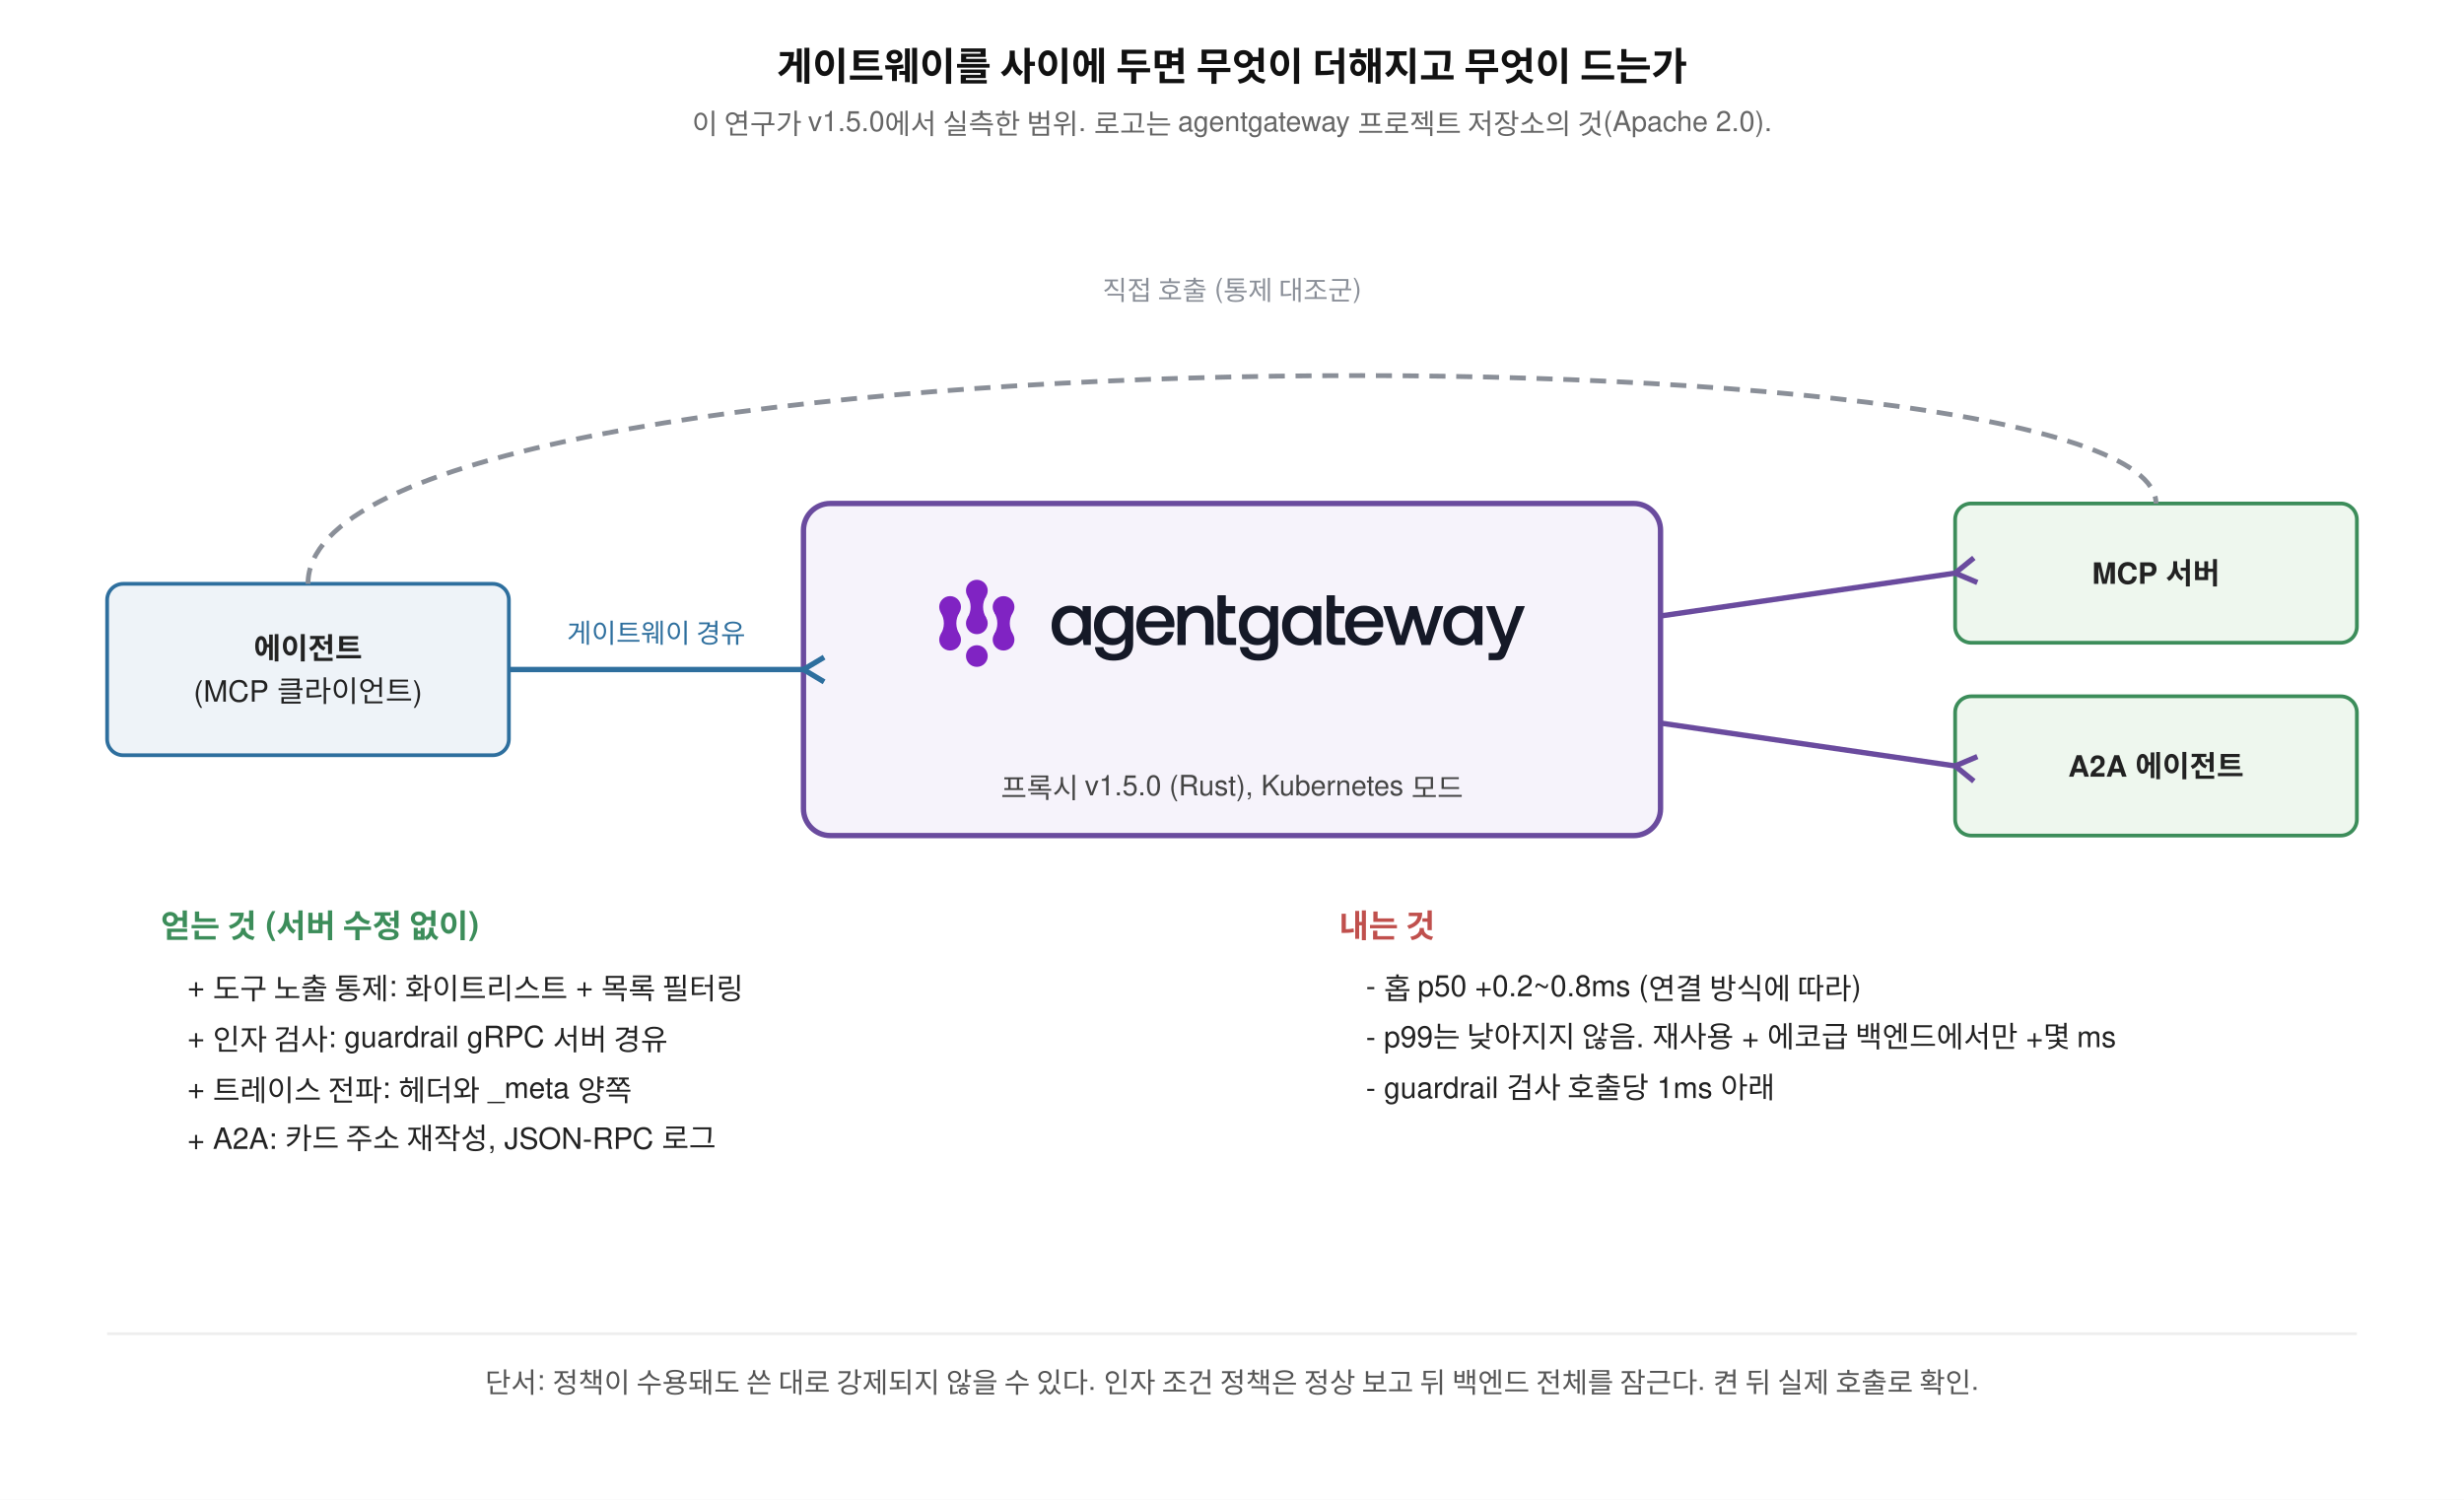
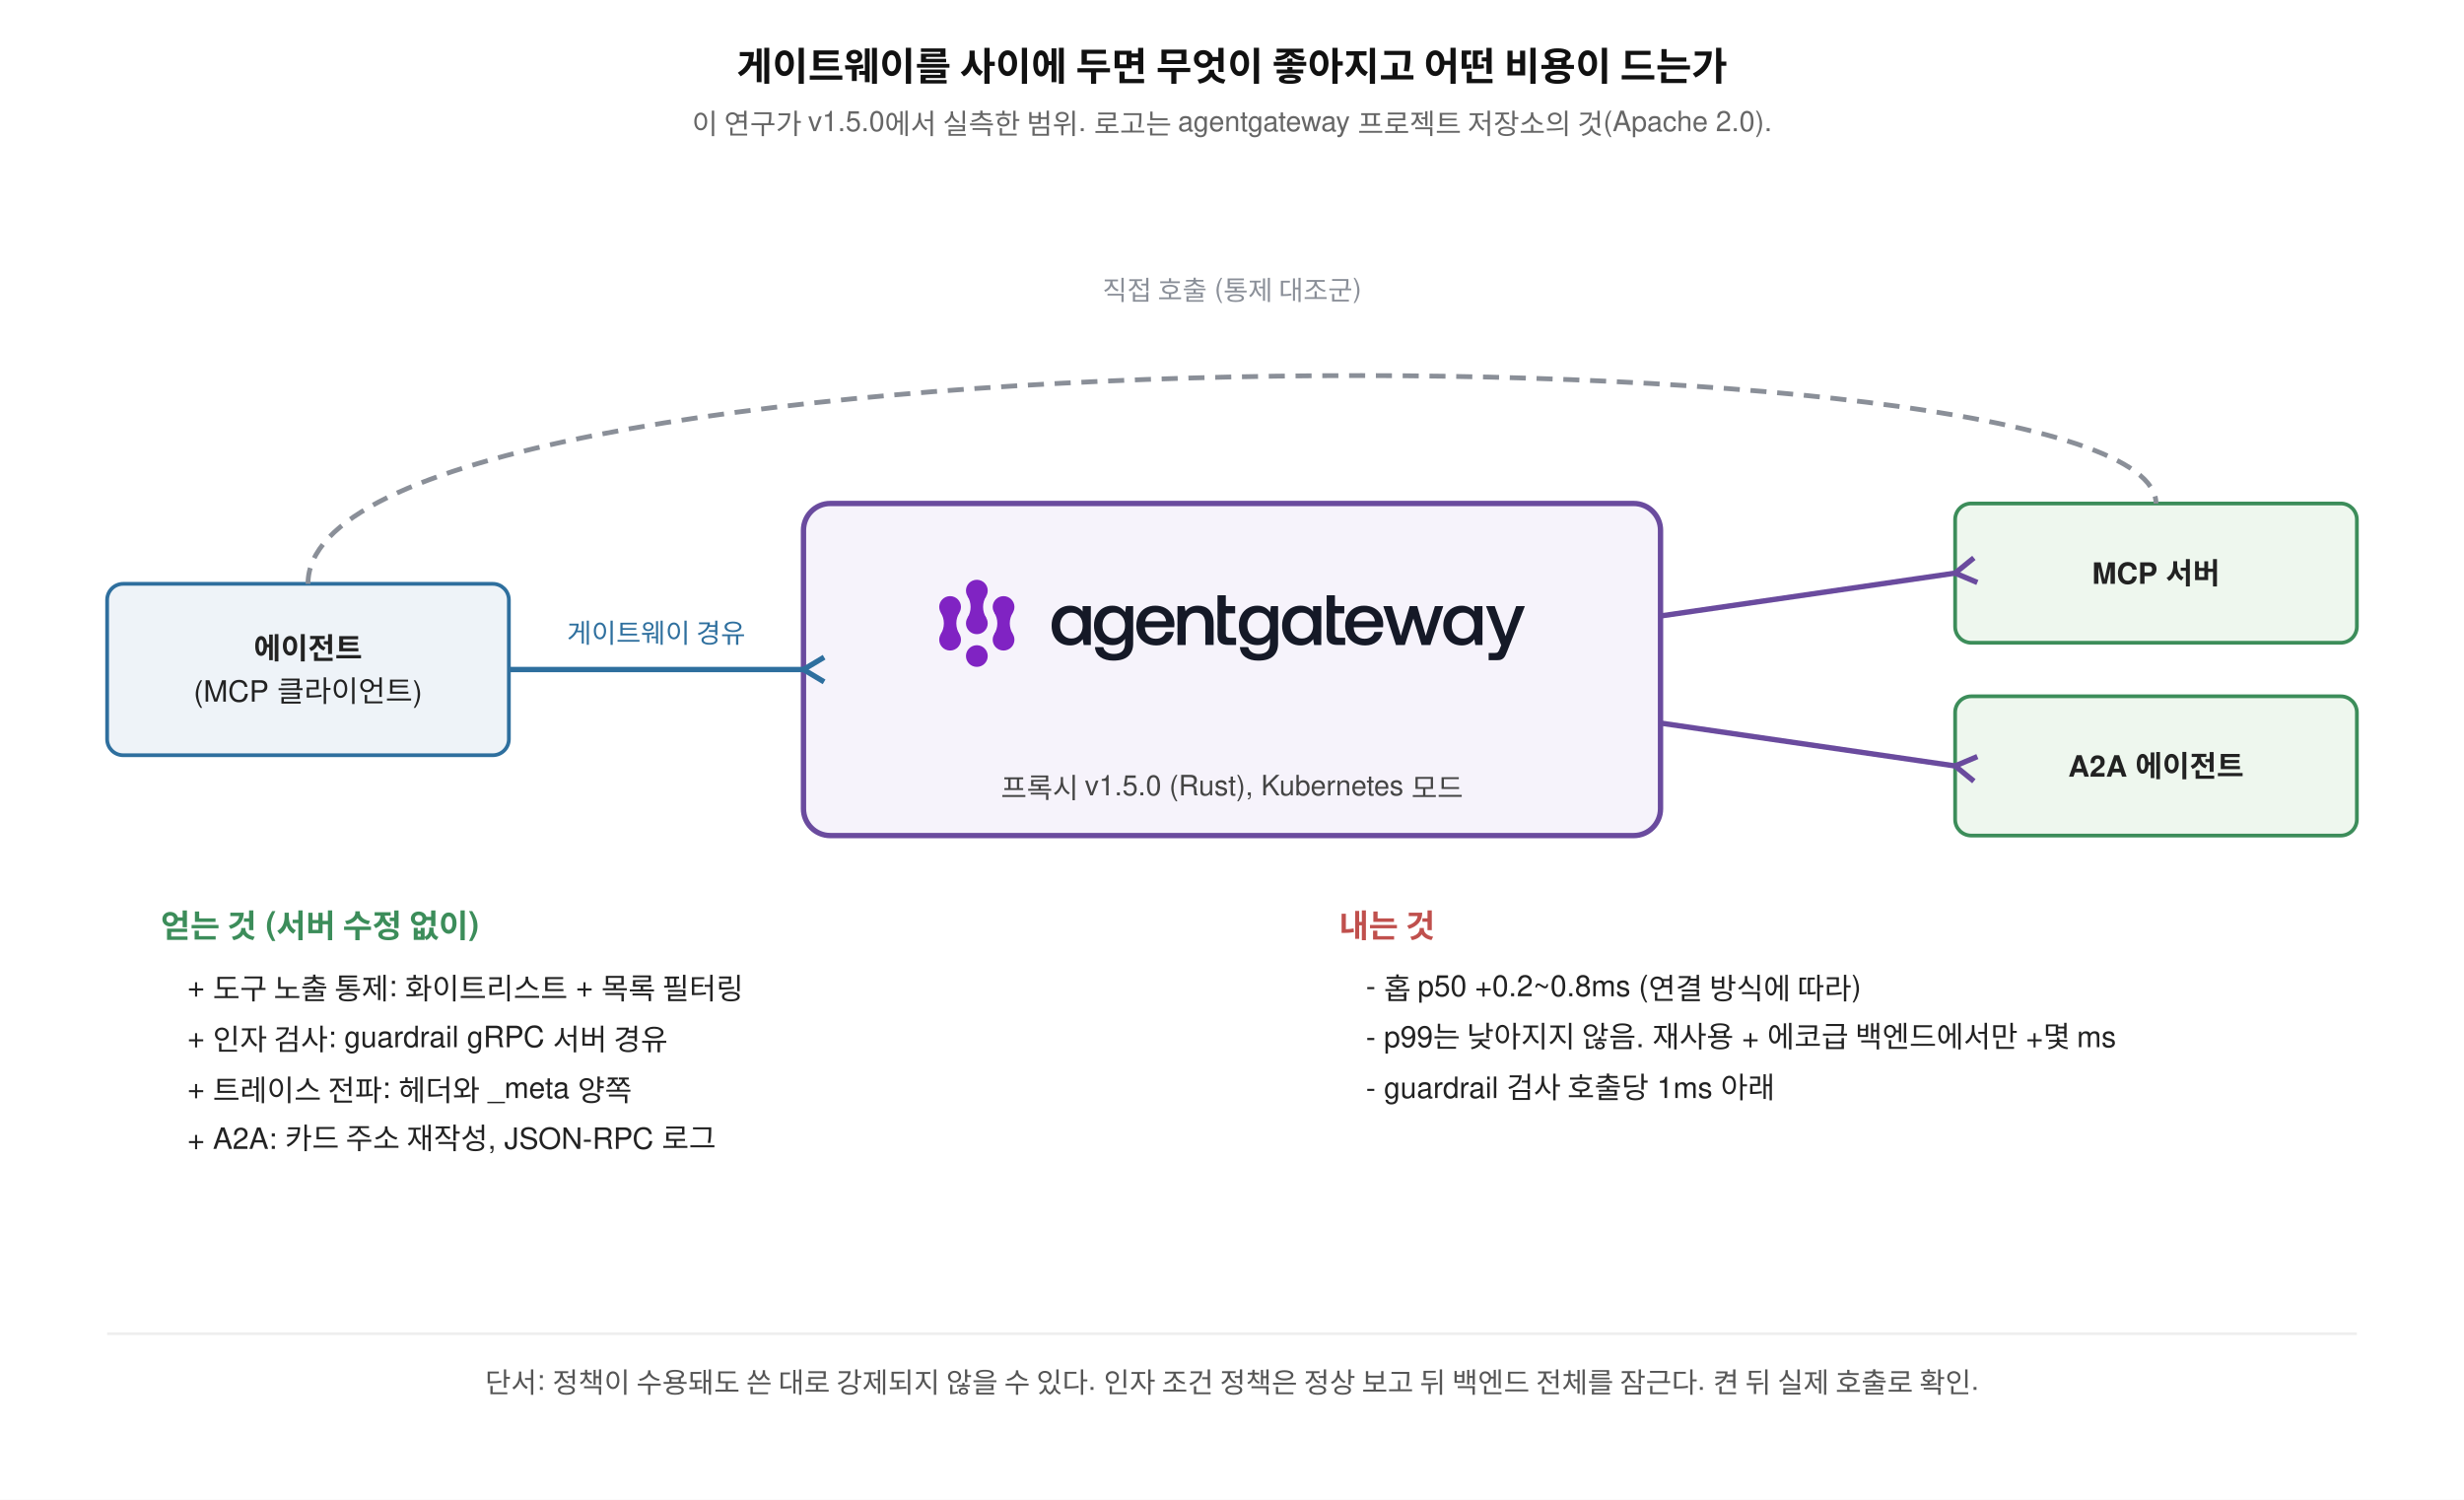
<svg xmlns="http://www.w3.org/2000/svg" viewBox="0 0 920 560" font-family="Helvetica, Arial, sans-serif">
  <rect width="920" height="560" fill="white" />
-   <text x="460.0" y="30" font-size="14.5" fill="#111" text-anchor="middle" font-weight="bold">게이트웨이를 사이에 두면 무엇이 더해지고 무엇이 드는가</text>
+   <text x="460.0" y="30" font-size="14.5" fill="#111" text-anchor="middle" font-weight="bold">게이트웨이를 사이에 두면 무엇이 좋아지고 어떤 비용이 드는가</text>
  <text x="460.0" y="50" font-size="10.5" fill="#666" text-anchor="middle">이 연구가 v1.5.0에서 실측한 범위. 로고는 agentgateway 프로젝트 저장소의 것(Apache 2.0).</text>
  <rect x="40" y="218" width="150" height="64" rx="6" fill="#eef3f8" stroke="#2e6f9e" stroke-width="1.4" />
  <text x="115.0" y="246.0" font-size="11" fill="#222" text-anchor="middle" font-weight="bold">에이전트</text>
  <text x="115.0" y="262.0" font-size="11" fill="#222" text-anchor="middle">(MCP 클라이언트)</text>
  <rect x="300" y="188" width="320" height="124" rx="10" fill="#f6f3fb" stroke="#6a4b9e" stroke-width="2" />
  <svg x="330" y="202" width="260" height="61.5" viewBox="0 0 4496 1064">
    <path d="M599.762 390.683C638.586 390.683 670.059 359.333 670.059 320.66C670.059 281.988 638.586 250.638 599.762 250.638C560.938 250.638 529.465 281.988 529.465 320.66C529.465 359.333 560.938 390.683 599.762 390.683Z" fill="#8023C3" />
    <path d="M599.762 602.121C638.586 602.121 670.059 570.77 670.059 532.098C670.059 493.425 638.586 462.075 599.762 462.075C560.938 462.075 529.465 493.425 529.465 532.098C529.465 570.77 560.938 602.121 599.762 602.121Z" fill="#8023C3" />
    <path d="M640.011 426.282C640.011 401.051 647.276 377.384 659.647 357.238L599.757 320.466L539.867 357.238C552.238 377.384 559.503 400.855 559.503 426.282C559.503 451.709 552.238 475.181 539.867 495.327L599.757 532.099L659.647 495.327C647.276 475.181 640.011 451.709 640.011 426.282Z" fill="#8023C3" />
    <path d="M772.356 496.303C811.18 496.303 842.653 464.953 842.653 426.28C842.653 387.608 811.18 356.258 772.356 356.258C733.532 356.258 702.059 387.608 702.059 426.28C702.059 464.953 733.532 496.303 772.356 496.303Z" fill="#8023C3" />
    <path d="M772.356 707.741C811.18 707.741 842.653 676.391 842.653 637.718C842.653 599.046 811.18 567.695 772.356 567.695C733.532 567.695 702.059 599.046 702.059 637.718C702.059 676.391 733.532 707.741 772.356 707.741Z" fill="#8023C3" />
    <path d="M812.605 532.098C812.605 506.866 819.87 483.199 832.241 463.053L772.351 426.281L712.461 463.053C724.832 483.199 732.097 506.67 732.097 532.098C732.097 557.525 724.832 580.996 712.461 601.142L772.351 637.914L832.241 601.142C819.87 580.996 812.605 557.525 812.605 532.098Z" fill="#8023C3" />
    <path d="M426.961 496.303C465.785 496.303 497.258 464.953 497.258 426.28C497.258 387.608 465.785 356.258 426.961 356.258C388.137 356.258 356.664 387.608 356.664 426.28C356.664 464.953 388.137 496.303 426.961 496.303Z" fill="#8023C3" />
    <path d="M426.961 707.739C465.785 707.739 497.258 676.389 497.258 637.716C497.258 599.044 465.785 567.693 426.961 567.693C388.137 567.693 356.664 599.044 356.664 637.716C356.664 676.389 388.137 707.739 426.961 707.739Z" fill="#8023C3" />
    <path d="M467.21 532.096C467.21 506.864 474.476 483.197 486.846 463.051L426.956 426.279L367.066 463.051C379.437 483.197 386.702 506.668 386.702 532.096C386.702 557.523 379.437 580.994 367.066 601.14L426.956 637.912L486.846 601.14C474.476 580.994 467.21 557.523 467.21 532.096Z" fill="#8023C3" />
    <path d="M599.762 813.362C638.586 813.362 670.059 782.012 670.059 743.339C670.059 704.667 638.586 673.316 599.762 673.316C560.938 673.316 529.465 704.667 529.465 743.339C529.465 782.012 560.938 813.362 599.762 813.362Z" fill="#8023C3" />
    <path d="M1335.95 420.861V671.833H1289.85L1283.46 634.09C1263.53 661.283 1236.17 674.804 1201.52 674.804C1178.62 674.804 1158.25 669.604 1140.25 659.351C1122.26 649.098 1108.13 634.239 1098.02 614.773C1087.91 595.308 1082.85 572.573 1082.85 546.421C1082.85 520.269 1088.06 498.426 1098.32 478.961C1108.58 459.495 1122.71 444.488 1140.7 433.789C1158.69 423.239 1178.92 417.89 1201.52 417.89C1219.81 417.89 1235.87 421.307 1249.55 427.994C1263.23 434.68 1274.39 443.893 1282.86 455.632V420.861H1335.8H1335.95ZM1210.44 630.078C1232.3 630.078 1250 622.352 1263.38 607.047C1276.77 591.742 1283.46 571.682 1283.46 547.313C1283.46 522.944 1276.77 501.844 1263.38 486.242C1250 470.788 1232.3 462.913 1210.44 462.913C1188.58 462.913 1170.89 470.64 1157.5 486.242C1144.12 501.695 1137.43 521.755 1137.43 546.273C1137.43 570.79 1144.12 591.296 1157.5 606.749C1170.89 622.203 1188.58 630.078 1210.44 630.078Z" fill="#151927" />
    <path d="M2824.68 420.861V671.833H2778.58L2772.18 634.09C2752.25 661.283 2724.89 674.804 2690.24 674.804C2667.34 674.804 2646.97 669.604 2628.98 659.351C2610.98 649.098 2596.85 634.239 2586.74 614.773C2576.63 595.308 2571.57 572.573 2571.57 546.421C2571.57 520.269 2576.78 498.426 2587.04 478.961C2597.3 459.495 2611.43 444.488 2629.42 433.789C2647.42 423.239 2667.64 417.89 2690.24 417.89C2708.53 417.89 2724.6 421.307 2738.28 427.994C2751.96 434.68 2763.11 443.893 2771.59 455.632V420.861H2824.53H2824.68ZM2699.02 630.078C2720.88 630.078 2738.57 622.352 2751.96 607.047C2765.34 591.742 2772.03 571.682 2772.03 547.313C2772.03 522.944 2765.34 501.844 2751.96 486.242C2738.57 470.788 2720.88 462.913 2699.02 462.913C2677.16 462.913 2659.46 470.64 2646.08 486.242C2632.69 501.695 2626 521.755 2626 546.273C2626 570.79 2632.69 591.296 2646.08 606.749C2659.46 622.203 2677.16 630.078 2699.02 630.078Z" fill="#151927" />
    <path d="M3865.93 420.861V671.833H3819.83L3813.44 634.09C3793.51 661.283 3766.15 674.804 3731.5 674.804C3708.6 674.804 3688.22 669.604 3670.23 659.351C3652.24 649.098 3638.11 634.239 3628 614.773C3617.88 595.308 3612.83 572.573 3612.83 546.421C3612.83 520.269 3618.03 498.426 3628.29 478.961C3638.55 459.495 3652.68 444.488 3670.68 433.789C3688.67 423.239 3708.89 417.89 3731.5 417.89C3749.79 417.89 3765.85 421.307 3779.53 427.994C3793.21 434.68 3804.36 443.893 3812.84 455.632V420.861H3865.78H3865.93ZM3740.42 630.078C3762.28 630.078 3779.98 622.352 3793.36 607.047C3806.74 591.742 3813.44 571.682 3813.44 547.313C3813.44 522.944 3806.74 501.844 3793.36 486.242C3779.98 470.788 3762.28 462.913 3740.42 462.913C3718.56 462.913 3700.86 470.64 3687.48 486.242C3674.1 501.695 3667.4 521.755 3667.4 546.273C3667.4 570.79 3674.1 591.296 3687.48 606.749C3700.86 622.203 3718.56 630.078 3740.42 630.078Z" fill="#151927" />
    <path d="M1609.58 420.861V661.58C1609.58 696.945 1599.17 724.285 1578.2 743.751C1557.23 763.216 1524.96 772.875 1481.09 772.875C1447.04 772.875 1419.38 765.297 1398.11 750.14C1376.85 734.984 1365.1 713.438 1362.72 685.652H1416.7C1419.98 699.768 1427.56 710.615 1439.31 718.193C1451.06 725.92 1466.22 729.783 1484.96 729.783C1532.99 729.783 1557.08 706.454 1557.08 659.648V631.713C1538.79 659.202 1511.43 672.873 1475.15 672.873C1452.24 672.873 1431.87 667.672 1413.88 657.419C1395.88 647.166 1381.76 632.456 1371.64 613.288C1361.53 594.119 1356.48 571.533 1356.48 545.381C1356.48 519.229 1361.68 497.98 1371.94 478.664C1382.2 459.347 1396.33 444.488 1414.32 433.789C1432.32 423.239 1452.54 417.89 1475.15 417.89C1494.18 417.89 1510.54 421.604 1524.22 429.183C1537.9 436.761 1549.05 447.014 1557.53 460.09L1563.48 420.861H1609.58ZM1484.07 628.147C1505.93 628.147 1523.62 620.568 1537.01 605.412C1550.39 590.256 1557.08 570.493 1557.08 546.273C1557.08 522.052 1550.39 501.25 1537.01 485.796C1523.62 470.342 1505.93 462.467 1484.07 462.467C1462.21 462.467 1444.51 470.194 1431.13 485.499C1417.74 500.804 1411.05 520.864 1411.05 545.233C1411.05 569.602 1417.74 589.661 1431.13 604.966C1444.51 620.271 1462.21 627.998 1484.07 627.998V628.147Z" fill="#151927" />
    <path d="M1630.25 546.867C1630.25 521.012 1635.45 498.426 1645.71 478.961C1655.97 459.495 1670.4 444.488 1688.84 433.789C1707.28 423.239 1728.54 417.89 1752.34 417.89C1776.13 417.89 1797.84 422.793 1816.28 432.6C1834.72 442.407 1849.29 456.375 1860 474.206C1870.56 492.185 1876.06 513.285 1876.36 537.506C1876.36 544.044 1875.91 550.73 1874.87 557.566H1685.57V560.538C1686.9 582.38 1693.75 599.766 1706.09 612.545C1718.58 625.323 1735.09 631.713 1755.61 631.713C1771.97 631.713 1785.65 627.849 1796.8 620.123C1807.95 612.396 1815.24 601.549 1818.81 587.581H1871.75C1867.14 613.139 1854.8 633.942 1834.72 650.287C1814.65 666.632 1789.51 674.804 1759.47 674.804C1733.3 674.804 1710.55 669.455 1691.07 658.905C1671.59 648.355 1656.57 633.347 1645.86 614.03C1635.3 594.714 1629.95 572.425 1629.95 546.867H1630.25ZM1822.53 518.783C1820.3 500.507 1813.01 486.242 1800.67 475.84C1788.47 465.588 1773.01 460.387 1754.27 460.387C1736.87 460.387 1722 465.736 1709.36 476.286C1696.72 486.836 1689.43 501.101 1687.5 518.635H1822.38L1822.53 518.783Z" fill="#151927" />
    <path d="M1895.69 420.861H1941.79L1947.74 453.7C1966.77 429.777 1993.54 417.89 2028.19 417.89C2042.91 417.89 2056.45 420.119 2068.94 424.576C2081.28 429.034 2092.14 435.869 2101.06 445.379C2110.13 454.889 2116.97 466.925 2121.88 481.338C2126.78 495.752 2129.31 513.285 2129.31 533.494V671.684H2075.78V536.466C2075.78 512.691 2070.72 494.414 2060.61 482.081C2050.5 469.6 2035.63 463.507 2016 463.507C1995.03 463.507 1978.67 470.788 1966.63 485.35C1954.73 499.912 1948.78 519.972 1948.78 545.381V671.833H1895.84V420.861H1895.69Z" fill="#151927" />
    <path d="M2154.45 420.862V350.727H2207.98V420.862H2268.36V467.371H2207.98V598.28C2207.98 608.087 2209.91 615.071 2213.93 619.083C2217.8 623.243 2224.49 625.175 2234 625.175H2274.3V671.684H2223.3C2199.36 671.684 2181.96 666.186 2171.1 655.339C2160.1 644.343 2154.59 627.107 2154.59 603.629V467.371" fill="#151927" />
    <path d="M2859.47 420.862V350.727H2913.01V420.862H2973.38V467.371H2913.01V598.28C2913.01 608.087 2914.94 615.071 2918.96 619.083C2922.82 623.243 2929.51 625.175 2939.03 625.175H2979.33V671.684H2928.32C2904.38 671.684 2886.98 666.186 2876.13 655.339C2865.12 644.343 2859.62 627.107 2859.62 603.629V467.371" fill="#151927" />
    <path d="M2545.7 420.861V661.58C2545.7 696.945 2535.29 724.285 2514.32 743.751C2493.35 763.216 2461.08 772.875 2417.21 772.875C2383.16 772.875 2355.5 765.297 2334.23 750.14C2312.97 734.984 2301.22 713.438 2298.84 685.652H2352.82C2356.09 699.768 2363.68 710.615 2375.42 718.193C2387.17 725.92 2402.34 729.783 2421.08 729.783C2469.11 729.783 2493.2 706.454 2493.2 659.648V631.713C2474.91 659.202 2447.55 672.873 2411.26 672.873C2388.36 672.873 2367.99 667.672 2350 657.419C2332 647.166 2317.87 632.456 2307.76 613.288C2297.65 594.119 2292.59 571.533 2292.59 545.381C2292.59 519.229 2297.8 497.98 2308.06 478.664C2318.32 459.347 2332.45 444.488 2350.44 433.789C2368.44 423.239 2388.66 417.89 2411.26 417.89C2430.3 417.89 2446.66 421.604 2460.34 429.183C2474.02 436.761 2485.17 447.014 2493.65 460.09L2499.6 420.861H2545.7ZM2420.04 628.147C2441.9 628.147 2459.59 620.568 2472.98 605.412C2486.36 590.256 2493.05 570.493 2493.05 546.273C2493.05 522.052 2486.36 501.25 2472.98 485.796C2459.59 470.342 2441.9 462.467 2420.04 462.467C2398.18 462.467 2380.48 470.194 2367.1 485.499C2353.71 500.804 2347.02 520.864 2347.02 545.233C2347.02 569.602 2353.71 589.661 2367.1 604.966C2380.48 620.271 2398.18 627.998 2420.04 627.998V628.147Z" fill="#151927" />
    <path d="M2979.03 546.867C2979.03 521.012 2984.24 498.426 2994.5 478.961C3004.76 459.495 3019.18 444.488 3037.62 433.789C3056.06 423.239 3077.33 417.89 3101.12 417.89C3124.91 417.89 3146.63 422.793 3165.07 432.6C3183.51 442.407 3198.08 456.375 3208.79 474.206C3219.34 492.185 3224.85 513.285 3225.14 537.506C3225.14 544.044 3224.7 550.73 3223.66 557.566H3034.35V560.538C3035.69 582.38 3042.53 599.766 3054.87 612.545C3067.36 625.323 3083.87 631.713 3104.39 631.713C3120.75 631.713 3134.43 627.849 3145.59 620.123C3156.74 612.396 3164.03 601.549 3167.59 587.581H3220.53C3215.92 613.139 3203.58 633.942 3183.51 650.287C3163.43 666.632 3138.3 674.804 3108.26 674.804C3082.09 674.804 3059.33 669.455 3039.85 658.905C3020.37 648.355 3005.35 633.347 2994.65 614.03C2984.09 594.714 2978.73 572.425 2978.73 546.867H2979.03ZM3171.31 518.783C3169.08 500.507 3161.79 486.242 3149.45 475.84C3137.26 465.588 3121.79 460.387 3103.05 460.387C3085.66 460.387 3070.78 465.736 3058.14 476.286C3045.5 486.836 3038.22 501.101 3036.28 518.635H3171.16L3171.31 518.783Z" fill="#151927" />
    <path d="M3225.3 420.861H3281.21L3338.61 612.99L3396.01 420.861H3444.64L3499.52 612.99L3558.85 420.861H3612.83L3529.41 671.832H3472.45L3419.51 501.249L3364.64 671.832L3307.24 672.278L3225.3 420.861Z" fill="#151927" />
    <path d="M3945.19 420.861L4015.38 614.476L4083.49 420.861H4139.85L4026.09 711.061C4021.78 721.908 4017.91 730.972 4014.34 738.55C4010.77 746.128 4006.61 752.072 4001.85 756.678C3997.09 761.285 3991.74 764.554 3985.64 766.782C3979.54 768.863 3971.96 769.903 3962.89 769.903H3905.93V723.394H3943.26C3948.17 723.394 3952.33 723.097 3955.75 722.354C3959.17 721.759 3962 720.422 3964.38 718.639C3966.61 716.856 3968.84 714.33 3970.77 711.061C3972.7 707.792 3974.64 703.334 3976.72 697.836L3986.98 673.764L3888.83 420.861H3945.19Z" fill="#151927" />
  </svg>
  <text x="460.0" y="298" font-size="10.5" fill="#444" text-anchor="middle">프록시 v1.5.0 (Rust), Kubernetes 모드</text>
  <rect x="730" y="188" width="150" height="52" rx="6" fill="#eef7ee" stroke="#3c8d5a" stroke-width="1.4" />
  <text x="805.0" y="218.0" font-size="11" fill="#222" text-anchor="middle" font-weight="bold">MCP 서버</text>
  <rect x="730" y="260" width="150" height="52" rx="6" fill="#eef7ee" stroke="#3c8d5a" stroke-width="1.4" />
  <text x="805.0" y="290.0" font-size="11" fill="#222" text-anchor="middle" font-weight="bold">A2A 에이전트</text>
  <line x1="190" y1="250" x2="300" y2="250" stroke="#2e6f9e" stroke-width="2" />
  <line x1="300" y1="250" x2="307.7" y2="245.4" stroke="#2e6f9e" stroke-width="2" />
  <line x1="300" y1="250" x2="307.7" y2="254.6" stroke="#2e6f9e" stroke-width="2" />
  <line x1="620" y1="230" x2="730" y2="214" stroke="#6a4b9e" stroke-width="2" />
  <line x1="730" y1="214" x2="737.0" y2="208.3" stroke="#6a4b9e" stroke-width="2" />
  <line x1="730" y1="214" x2="738.3" y2="217.5" stroke="#6a4b9e" stroke-width="2" />
  <line x1="620" y1="270" x2="730" y2="286" stroke="#6a4b9e" stroke-width="2" />
  <line x1="730" y1="286" x2="738.3" y2="282.5" stroke="#6a4b9e" stroke-width="2" />
  <line x1="730" y1="286" x2="737.0" y2="291.7" stroke="#6a4b9e" stroke-width="2" />
  <text x="245" y="240" font-size="10" fill="#2e6f9e" text-anchor="middle">게이트웨이 경유</text>
  <path d="M115,218 C115,120 805,120 805,188" fill="none" stroke="#8a8f98" stroke-width="1.8" stroke-dasharray="6,4" />
  <text x="460" y="112" font-size="10" fill="#8a8f98" text-anchor="middle">직접 호출 (통제 대조군)</text>
  <text x="60" y="350" font-size="12" fill="#3c8d5a" font-weight="bold">얻는 것 (서버 수정 없이)</text>
  <text x="70" y="372" font-size="11" fill="#222">+ 도구 노출 통제: 화이트리스트 + 목록 필터링</text>
  <text x="70" y="391" font-size="11" fill="#222">+ 인자 검사: guardrail gRPC 서버 경유</text>
  <text x="70" y="410" font-size="11" fill="#222">+ 트레이스 전파: 헤더와 _meta 양쪽</text>
  <text x="70" y="429" font-size="11" fill="#222">+ A2A: 카드 주소 재작성, JSON-RPC 로그</text>
  <text x="500" y="350" font-size="12" fill="#c0504d" font-weight="bold">내는 것</text>
  <text x="510" y="372" font-size="11" fill="#222">- 홉 p50 +0.2~0.8ms (연결 방식에 따라)</text>
  <text x="510" y="391" font-size="11" fill="#222">- p99는 낮아지지 않음. 재사용 + 에코급 백엔드에서만 +몇 ms</text>
  <text x="510" y="410" font-size="11" fill="#222">- guardrail 검사 호출당 1ms 아래</text>
  <line x1="40" y1="498" x2="880" y2="498" stroke="#eee" />
  <text x="460.0" y="520" font-size="10.5" fill="#555" text-anchor="middle">단서: 정책이 수용돼도 쓴 대로 강제되지 않을 수 있다. 인자 조건 정책은 정상 보고 뒤 백엔드 전체를 잠근다. 켠 뒤 실제 호출로 확인.</text>
</svg>
